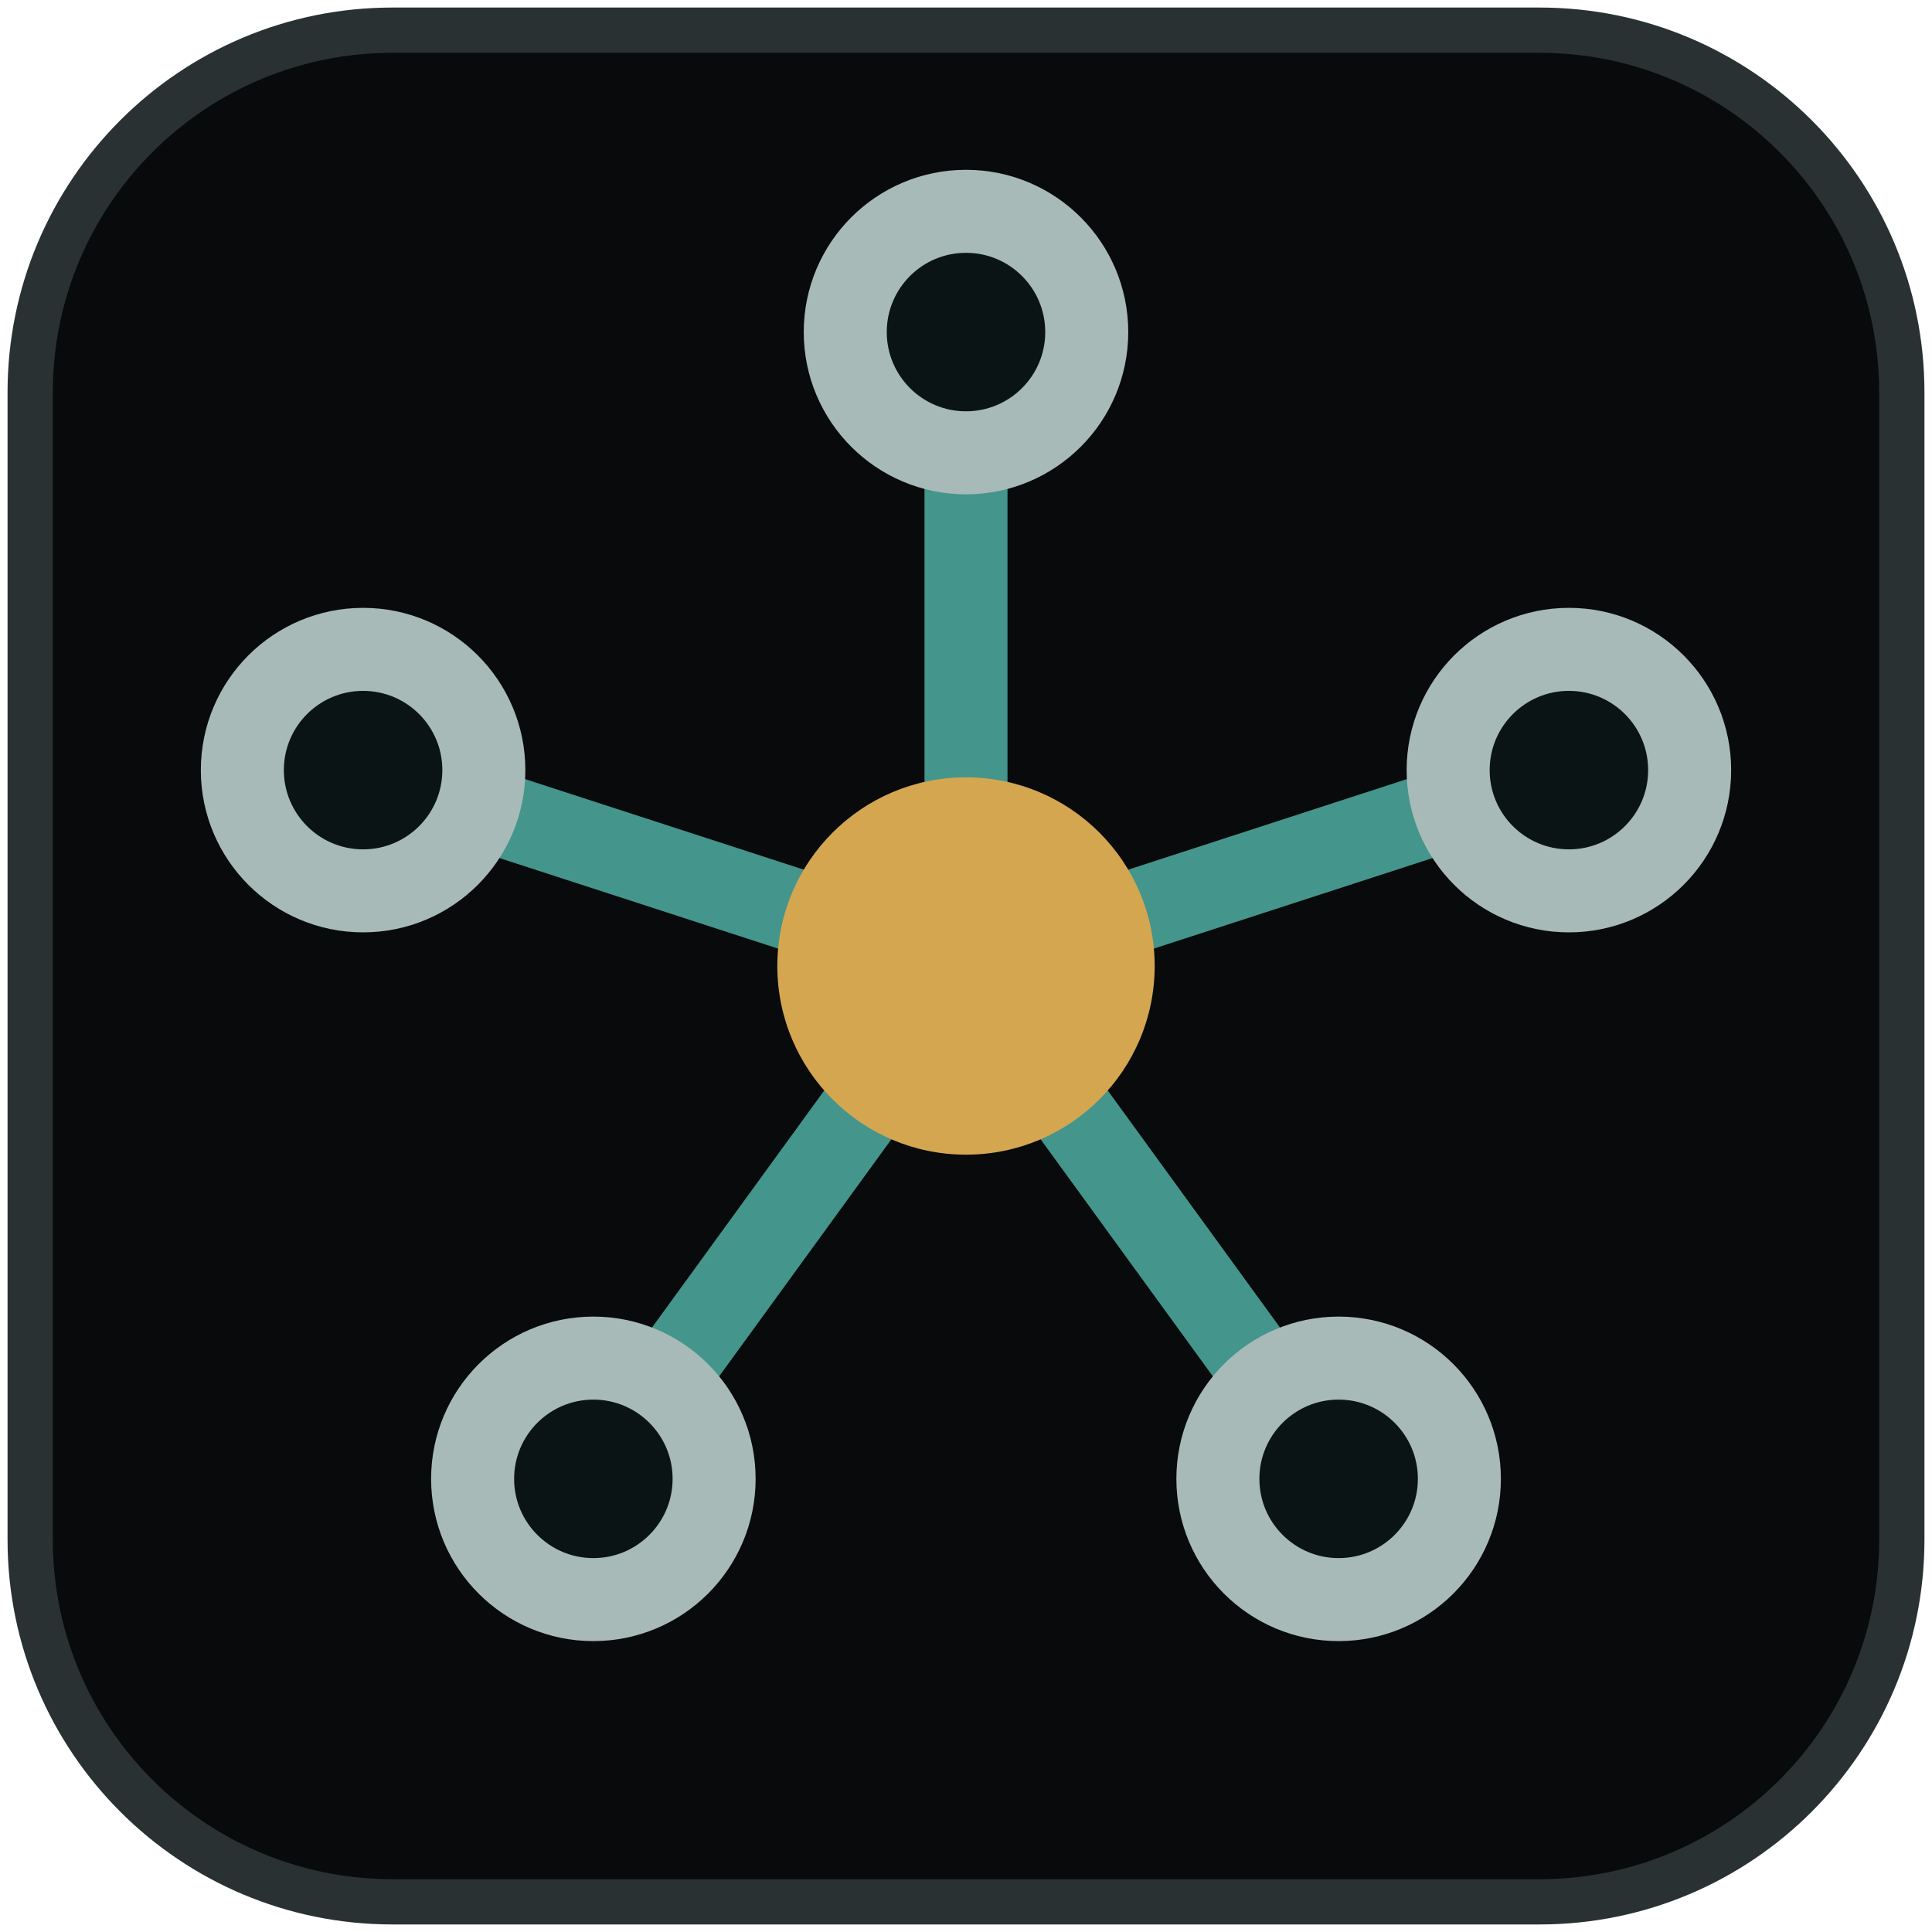
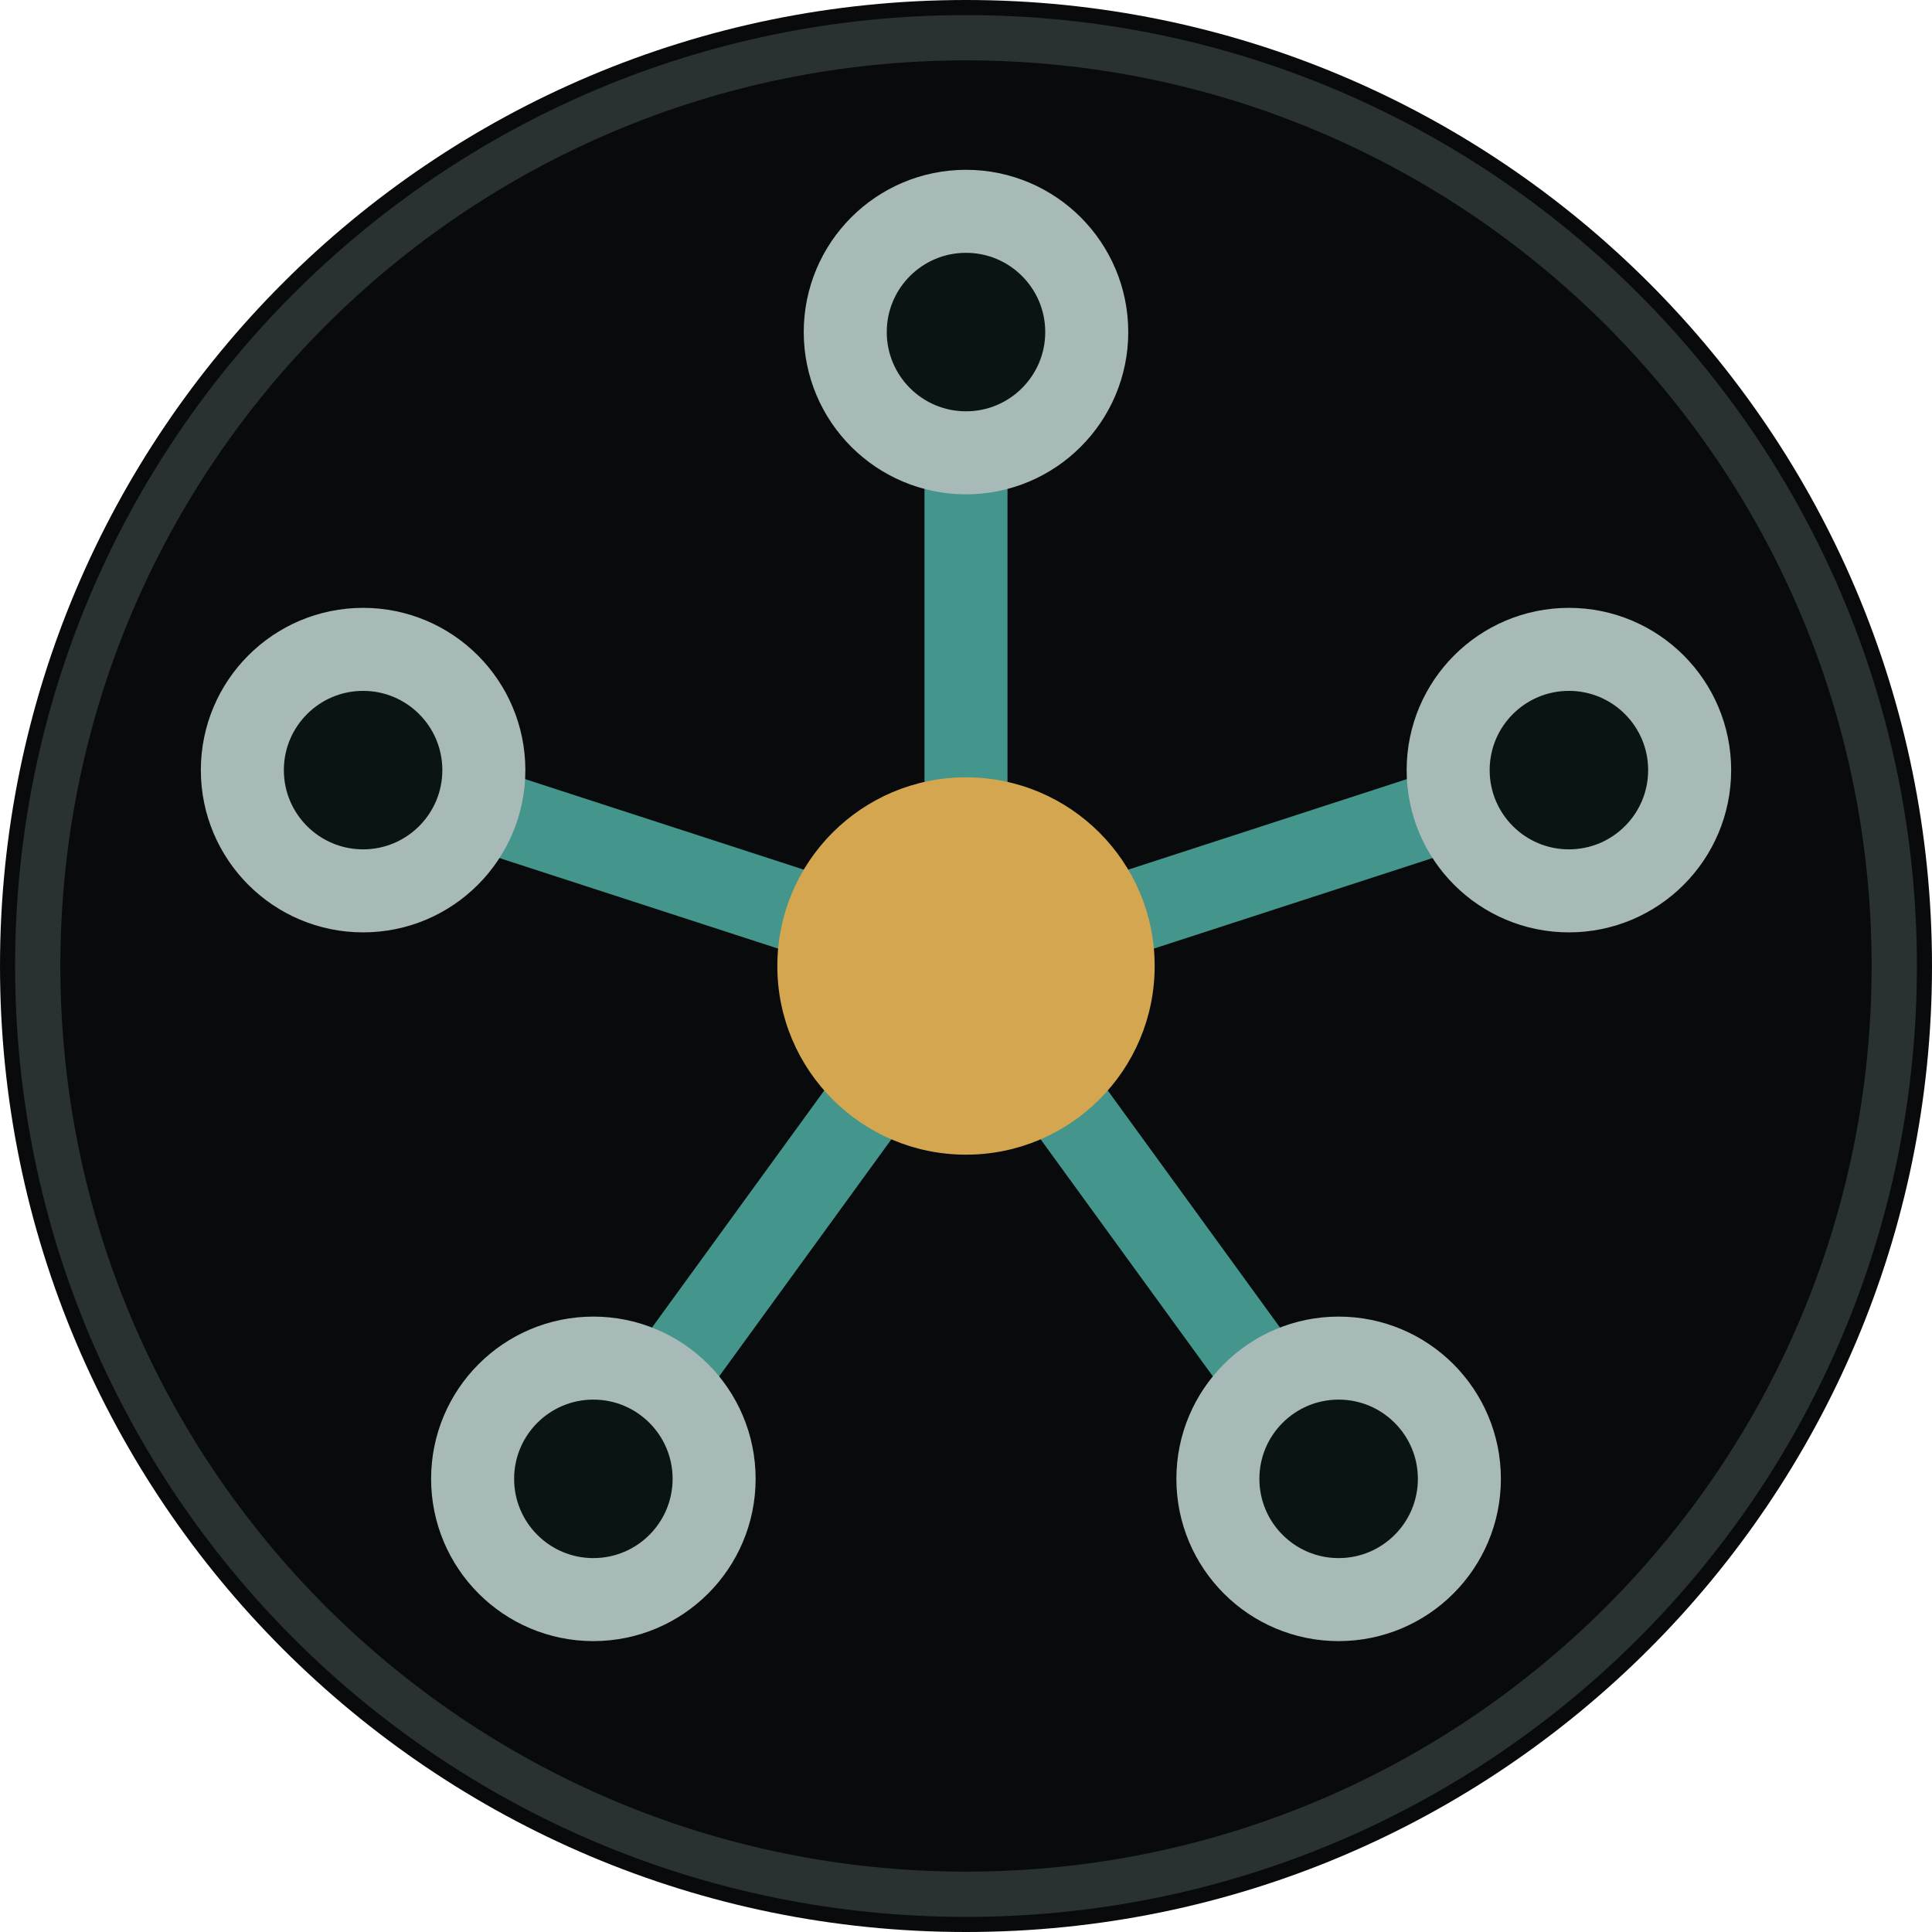
<svg xmlns="http://www.w3.org/2000/svg" viewBox="0 0 64 64" role="img" aria-labelledby="title desc">
-   <rect x="1" y="1" width="62" height="62" rx="12" fill="#080a0b" stroke="#293132" stroke-width="1.5" />
+   <circle cx="32" cy="32" r="32" fill="#080a0b" />
+   <circle cx="32" cy="32" r="30.75" fill="none" stroke="#293132" stroke-width="1.5" />
  <path d="M32 32V11M32 32 51.972 25.511M32 32 44.344 48.989M32 32 19.656 48.989M32 32 12.028 25.511" fill="none" stroke="#55bdb1" stroke-width="2.75" stroke-linecap="round" opacity=".78" />
  <g fill="#0b1414" stroke="#a8bab7" stroke-width="2.75">
    <circle cx="32" cy="11" r="4" />
    <circle cx="51.972" cy="25.511" r="4" />
    <circle cx="44.344" cy="48.989" r="4" />
    <circle cx="19.656" cy="48.989" r="4" />
    <circle cx="12.028" cy="25.511" r="4" />
  </g>
  <circle cx="32" cy="32" r="6.25" fill="#d4a650" />
</svg>
